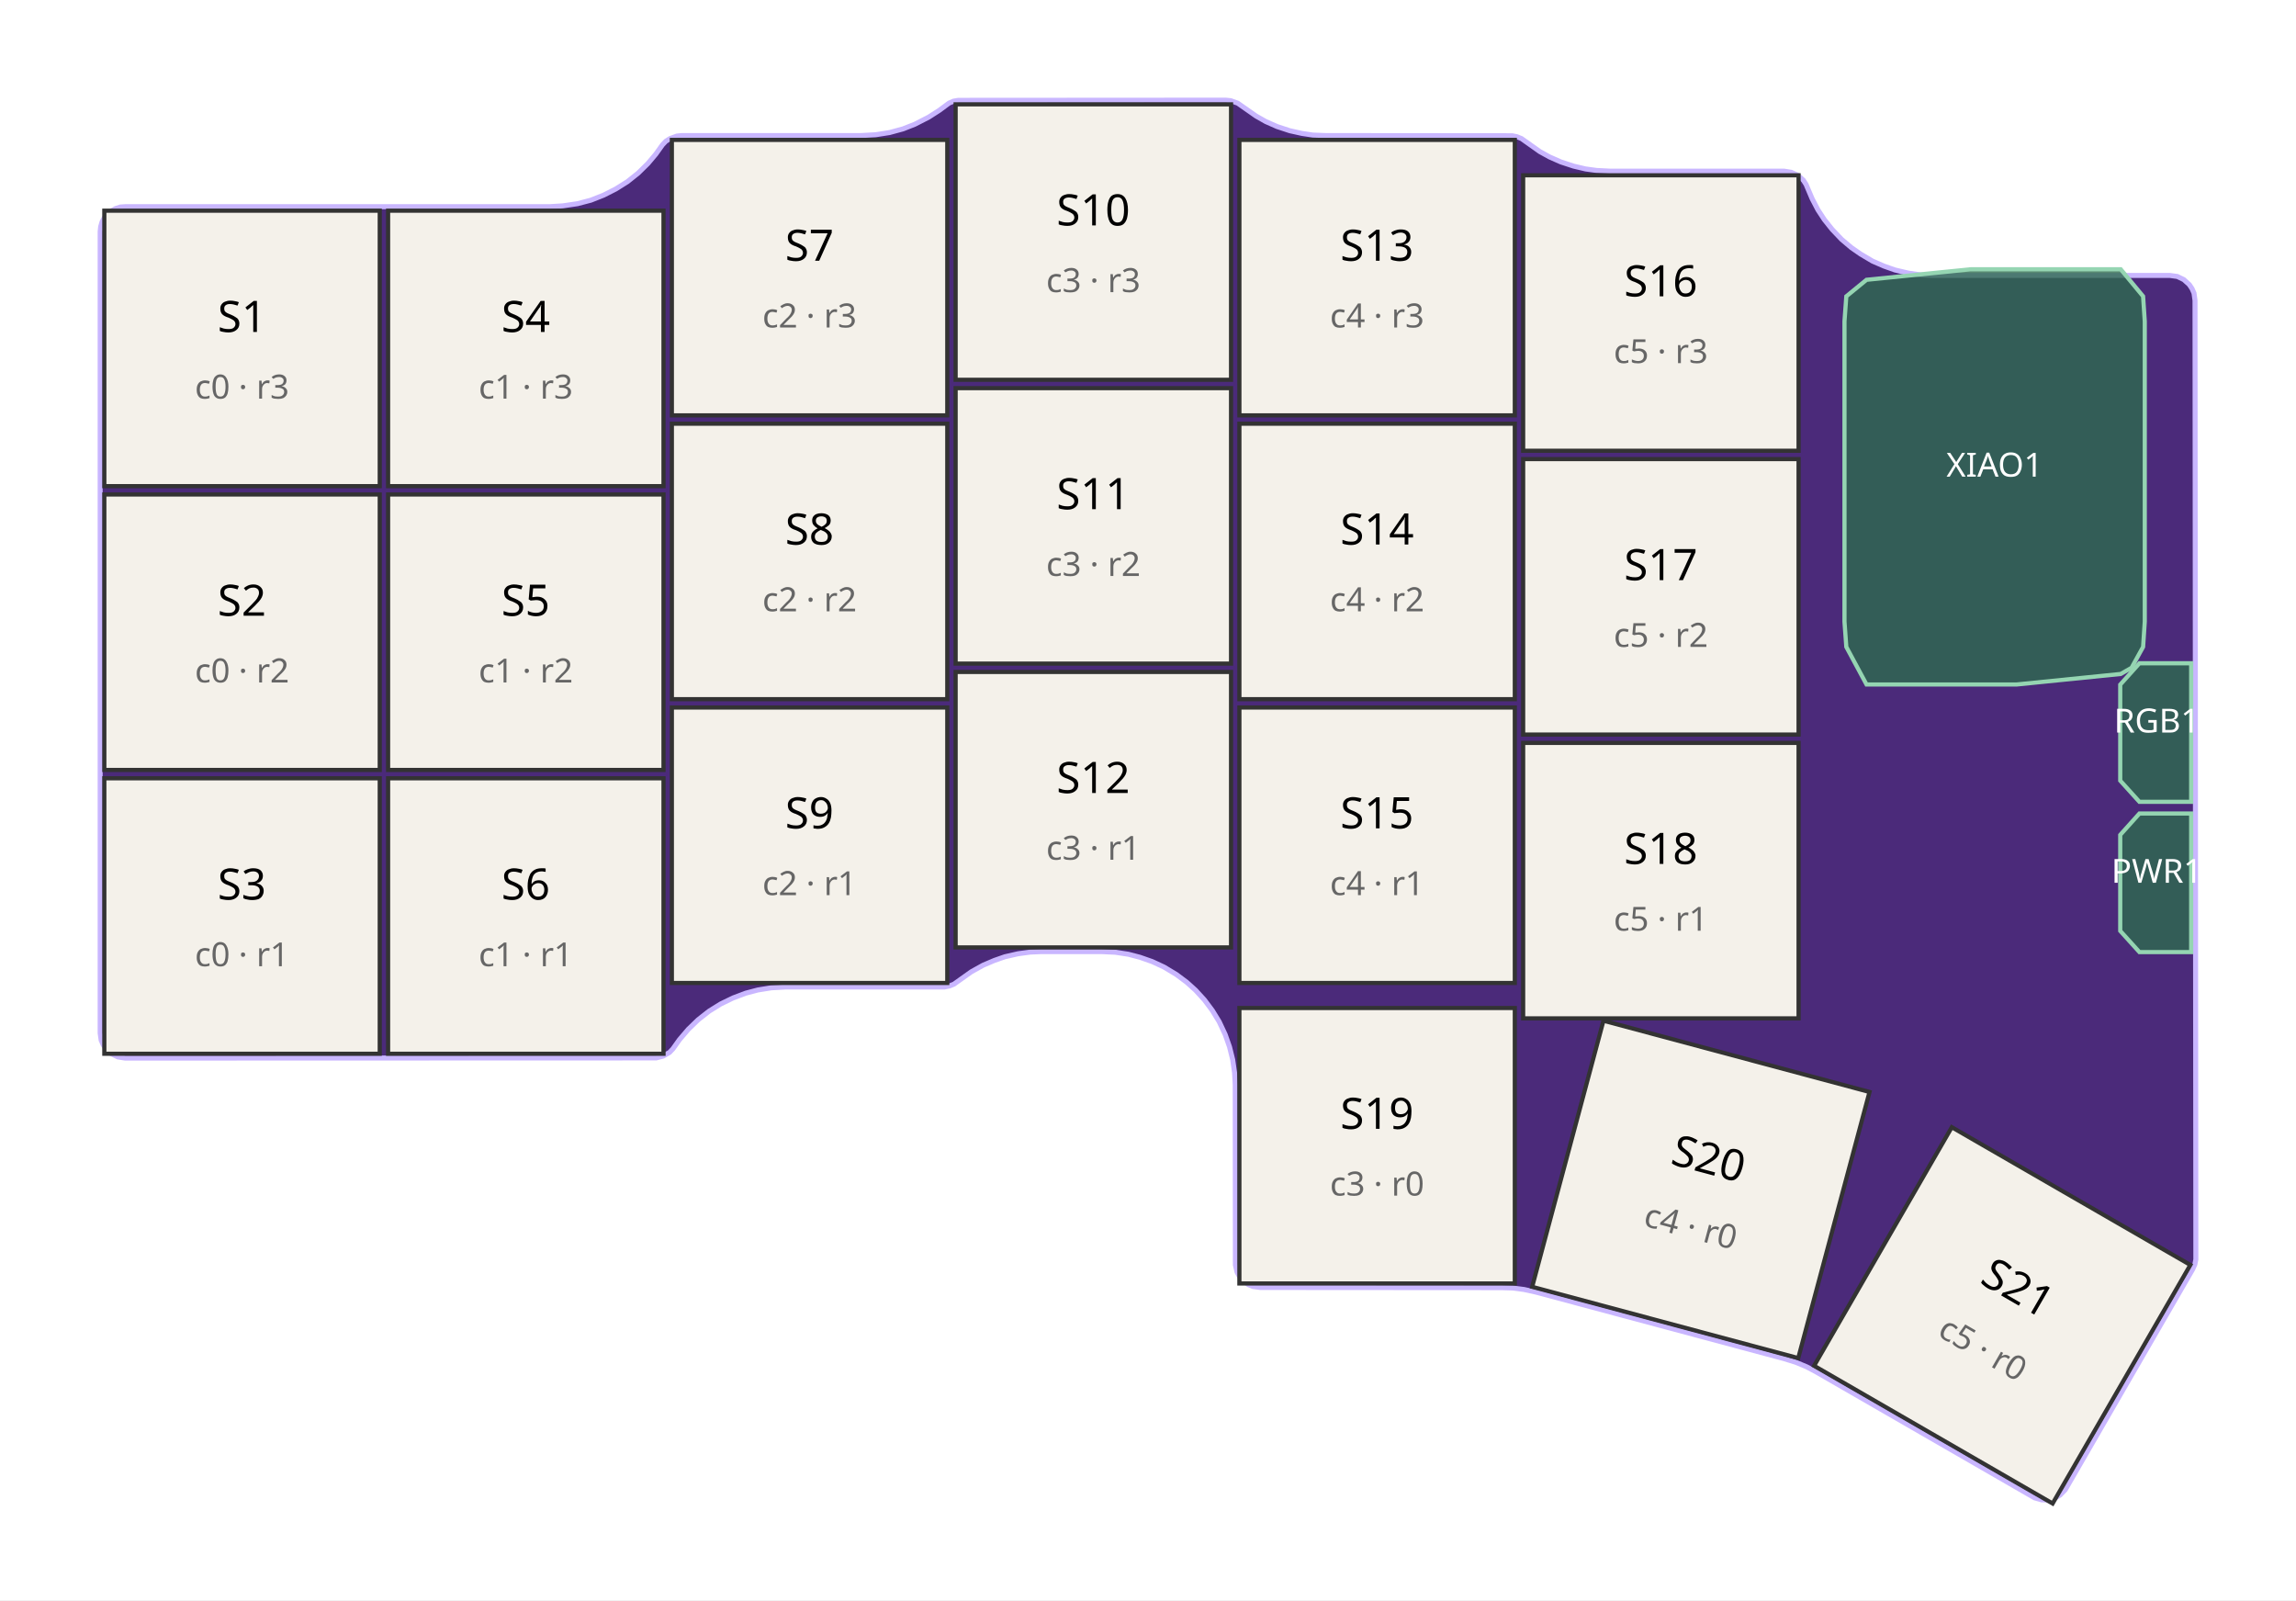
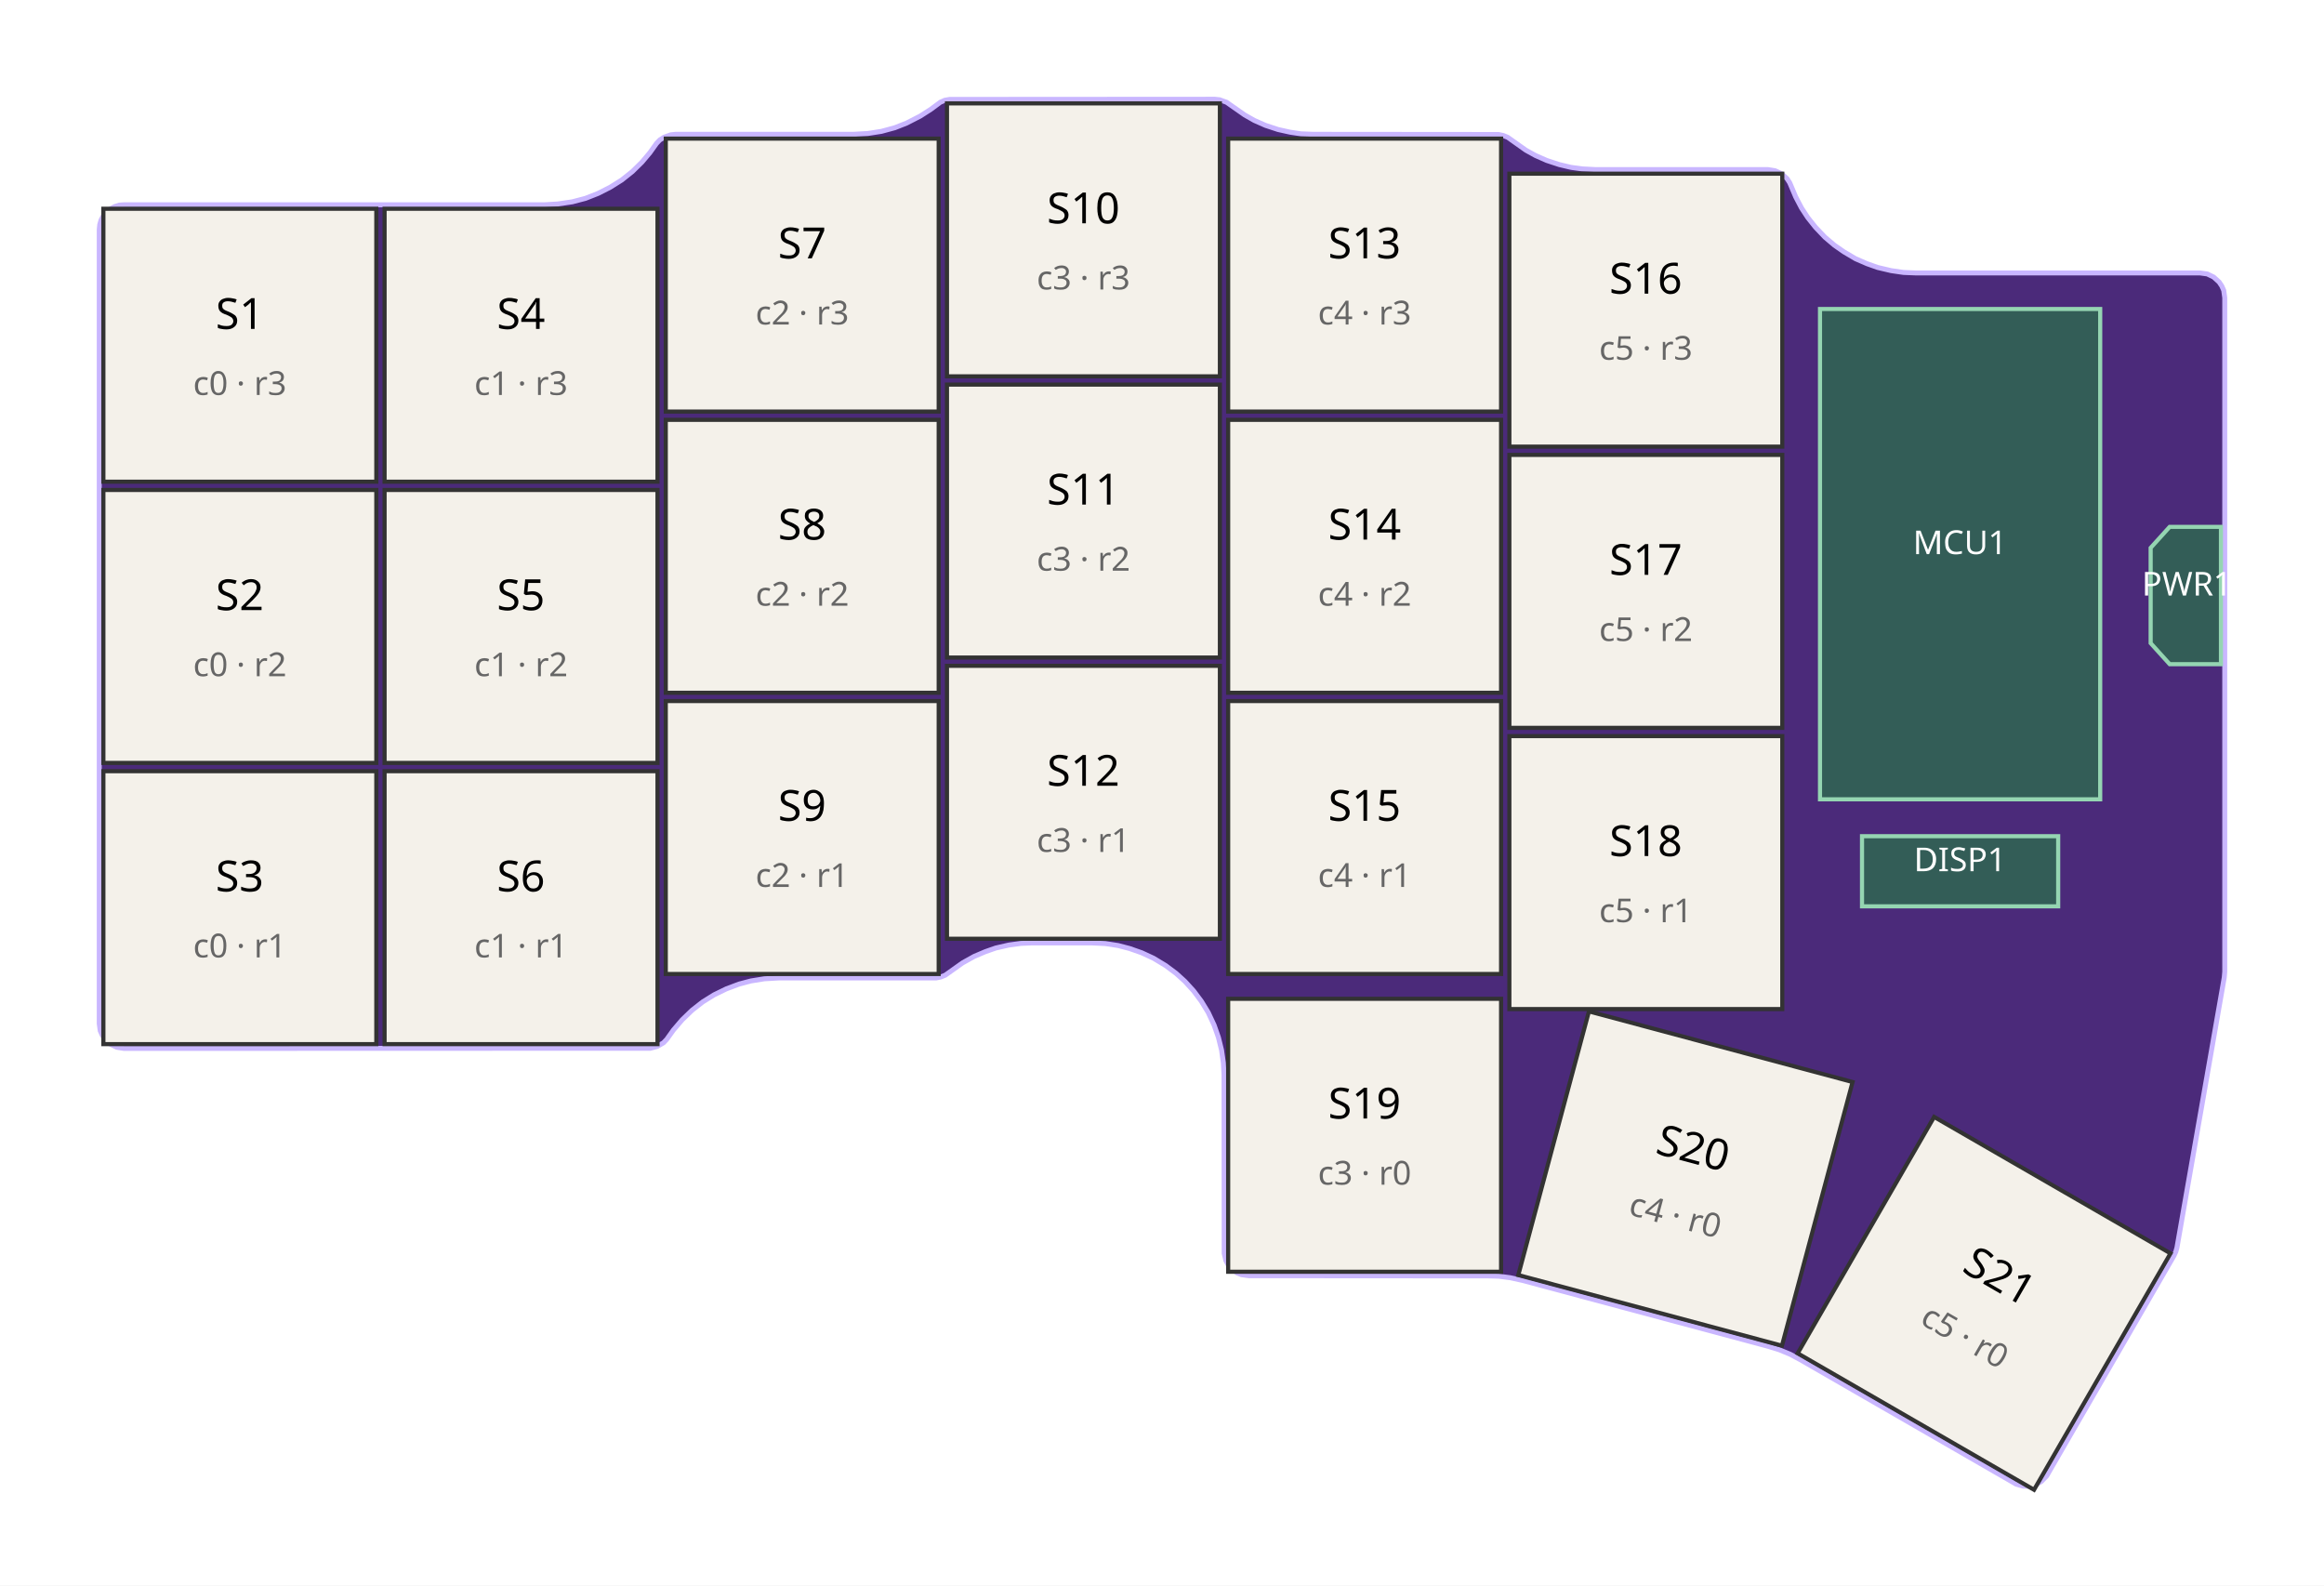
- <svg xmlns="http://www.w3.org/2000/svg" viewBox="85.50 85.50 137.55 95.85" width="825" font-family="sans-serif">
+ <svg xmlns="http://www.w3.org/2000/svg" viewBox="85.50 85.50 140.50 95.85" width="843" font-family="sans-serif">
  <rect x="85.5" y="85.5" width="100%" height="100%" fill="#fff" />
-   <polygon points="93.00,97.88 92.71,97.90 92.43,97.99 92.17,98.13 91.94,98.31 91.75,98.54 91.61,98.80 91.53,99.08 91.50,99.38 91.50,147.38 91.56,147.81 91.68,148.08 91.84,148.33 92.17,148.62 92.56,148.81 93.00,148.88 124.81,148.87 125.23,148.76 125.61,148.54 125.81,148.33 126.21,147.77 126.74,147.15 127.33,146.58 127.98,146.07 128.67,145.64 129.41,145.28 130.18,144.99 130.90,144.80 131.71,144.67 132.58,144.62 142.09,144.62 142.38,144.56 142.65,144.45 143.69,143.71 144.39,143.32 145.07,143.03 145.70,142.81 146.49,142.63 147.22,142.53 147.90,142.50 151.48,142.50 152.32,142.54 153.10,142.66 153.79,142.84 154.53,143.10 155.24,143.43 155.97,143.87 156.60,144.34 157.13,144.82 157.66,145.40 158.13,146.03 158.54,146.70 158.90,147.47 159.16,148.21 159.35,148.98 159.46,149.75 159.50,150.48 159.51,161.27 159.61,161.70 159.75,161.96 159.94,162.19 160.29,162.45 160.56,162.56 161.00,162.62 175.46,162.63 176.11,162.65 176.80,162.74 177.53,162.90 192.37,166.88 193.08,167.10 193.73,167.37 194.33,167.69 207.39,175.22 207.81,175.34 208.11,175.35 208.40,175.30 208.67,175.20 208.92,175.05 209.23,174.73 216.86,161.53 216.99,161.24 217.05,160.94 217.00,103.50 216.94,103.06 216.82,102.79 216.66,102.55 216.33,102.25 215.94,102.06 215.50,102.00 201.32,102.00 200.58,101.97 199.83,101.86 199.02,101.67 198.37,101.44 197.68,101.14 196.97,100.72 196.41,100.33 195.83,99.84 195.26,99.24 194.79,98.65 194.41,98.07 194.06,97.40 193.70,96.55 193.54,96.30 193.21,96.00 192.81,95.82 192.37,95.75 181.93,95.75 181.15,95.71 180.49,95.62 179.77,95.45 179.01,95.20 178.33,94.90 177.75,94.58 176.65,93.80 176.38,93.69 176.09,93.63 164.93,93.62 164.15,93.59 163.49,93.49 162.77,93.33 162.01,93.08 161.33,92.78 160.75,92.45 159.65,91.68 159.23,91.53 158.94,91.50 142.91,91.51 142.62,91.56 142.35,91.68 141.77,92.11 141.13,92.52 140.31,92.94 139.60,93.22 138.79,93.44 137.96,93.57 137.06,93.62 126.34,93.62 126.05,93.65 125.64,93.80 125.39,93.96 125.19,94.17 124.79,94.73 124.31,95.30 123.73,95.87 123.09,96.38 122.39,96.82 121.66,97.19 120.90,97.49 120.10,97.70 119.22,97.83 118.42,97.88 93.00,97.88" fill="#4b2a7a" stroke="#c9b6ff" stroke-width="0.3" />
-   <polygon points="206.06,160.69 205.71,161.30 205.16,162.25 207.36,163.52 207.71,162.91 208.26,161.96 206.06,160.69" fill="#2d6a4f" fill-opacity="0.8" stroke="#95d5b2" stroke-width="0.25" />
-   <text x="206.71" y="162.11" font-size="2" fill="#fff" text-anchor="middle">L21</text>
-   <polygon points="187.06,153.11 186.88,153.78 186.59,154.85 188.36,155.32 189.04,155.50 189.22,154.83 189.50,153.76 187.73,153.29 187.06,153.11" fill="#2d6a4f" fill-opacity="0.8" stroke="#95d5b2" stroke-width="0.25" />
-   <text x="188.05" y="154.31" font-size="2" fill="#fff" text-anchor="middle">L20</text>
-   <polygon points="166.74,150.70 166.74,152.50 169.26,152.50 169.26,150.70 166.74,150.70" fill="#2d6a4f" fill-opacity="0.8" stroke="#95d5b2" stroke-width="0.25" />
-   <text x="168.00" y="151.60" font-size="2" fill="#fff" text-anchor="middle">L19</text>
-   <polygon points="183.74,134.82 183.74,136.62 186.26,136.62 186.26,134.82 183.74,134.82" fill="#2d6a4f" fill-opacity="0.8" stroke="#95d5b2" stroke-width="0.25" />
-   <text x="185.00" y="135.72" font-size="2" fill="#fff" text-anchor="middle">L18</text>
-   <polygon points="183.74,117.82 183.74,119.62 186.26,119.62 186.26,117.82 183.74,117.82" fill="#2d6a4f" fill-opacity="0.8" stroke="#95d5b2" stroke-width="0.25" />
-   <text x="185.00" y="118.72" font-size="2" fill="#fff" text-anchor="middle">L17</text>
-   <polygon points="183.74,100.82 183.74,102.62 186.26,102.62 186.26,100.82 183.74,100.82" fill="#2d6a4f" fill-opacity="0.8" stroke="#95d5b2" stroke-width="0.25" />
-   <text x="185.00" y="101.73" font-size="2" fill="#fff" text-anchor="middle">L16</text>
-   <polygon points="166.74,98.70 166.74,100.50 169.26,100.50 169.26,98.70 166.74,98.70" fill="#2d6a4f" fill-opacity="0.8" stroke="#95d5b2" stroke-width="0.25" />
-   <text x="168.00" y="99.60" font-size="2" fill="#fff" text-anchor="middle">L13</text>
-   <polygon points="166.74,115.70 166.74,117.50 169.26,117.50 169.26,115.70 166.74,115.70" fill="#2d6a4f" fill-opacity="0.8" stroke="#95d5b2" stroke-width="0.25" />
-   <text x="168.00" y="116.60" font-size="2" fill="#fff" text-anchor="middle">L14</text>
-   <polygon points="166.74,132.70 166.74,134.50 169.26,134.50 169.26,132.70 166.74,132.70" fill="#2d6a4f" fill-opacity="0.8" stroke="#95d5b2" stroke-width="0.25" />
-   <text x="168.00" y="133.60" font-size="2" fill="#fff" text-anchor="middle">L15</text>
-   <polygon points="149.74,130.57 149.74,132.38 152.26,132.38 152.26,130.57 149.74,130.57" fill="#2d6a4f" fill-opacity="0.8" stroke="#95d5b2" stroke-width="0.25" />
-   <text x="151.00" y="131.47" font-size="2" fill="#fff" text-anchor="middle">L12</text>
-   <polygon points="149.74,113.57 149.74,115.38 152.26,115.38 152.26,113.57 149.74,113.57" fill="#2d6a4f" fill-opacity="0.8" stroke="#95d5b2" stroke-width="0.25" />
-   <text x="151.00" y="114.47" font-size="2" fill="#fff" text-anchor="middle">L11</text>
-   <polygon points="149.74,96.57 149.74,98.38 152.26,98.38 152.26,96.57 149.74,96.57" fill="#2d6a4f" fill-opacity="0.8" stroke="#95d5b2" stroke-width="0.25" />
-   <text x="151.00" y="97.47" font-size="2" fill="#fff" text-anchor="middle">L10</text>
-   <polygon points="132.74,98.70 132.74,100.50 135.26,100.50 135.26,98.70 132.74,98.70" fill="#2d6a4f" fill-opacity="0.8" stroke="#95d5b2" stroke-width="0.25" />
-   <text x="134.00" y="99.60" font-size="2" fill="#fff" text-anchor="middle">L7</text>
-   <polygon points="132.74,115.70 132.74,117.50 135.26,117.50 135.26,115.70 132.74,115.70" fill="#2d6a4f" fill-opacity="0.8" stroke="#95d5b2" stroke-width="0.25" />
-   <text x="134.00" y="116.60" font-size="2" fill="#fff" text-anchor="middle">L8</text>
-   <polygon points="132.74,132.70 132.74,134.50 135.26,134.50 135.26,132.70 132.74,132.70" fill="#2d6a4f" fill-opacity="0.8" stroke="#95d5b2" stroke-width="0.25" />
-   <text x="134.00" y="133.60" font-size="2" fill="#fff" text-anchor="middle">L9</text>
-   <polygon points="115.73,136.95 115.73,138.75 118.27,138.75 118.27,136.95 115.73,136.95" fill="#2d6a4f" fill-opacity="0.8" stroke="#95d5b2" stroke-width="0.25" />
-   <text x="117.00" y="137.85" font-size="2" fill="#fff" text-anchor="middle">L6</text>
-   <polygon points="115.73,119.95 115.73,121.75 118.27,121.75 118.27,119.95 115.73,119.95" fill="#2d6a4f" fill-opacity="0.8" stroke="#95d5b2" stroke-width="0.25" />
-   <text x="117.00" y="120.85" font-size="2" fill="#fff" text-anchor="middle">L5</text>
-   <polygon points="115.73,102.95 115.73,104.75 118.27,104.75 118.27,102.95 115.73,102.95" fill="#2d6a4f" fill-opacity="0.8" stroke="#95d5b2" stroke-width="0.25" />
-   <text x="117.00" y="103.85" font-size="2" fill="#fff" text-anchor="middle">L4</text>
-   <polygon points="98.73,102.95 98.73,104.75 101.27,104.75 101.27,102.95 98.73,102.95" fill="#2d6a4f" fill-opacity="0.8" stroke="#95d5b2" stroke-width="0.25" />
-   <text x="100.00" y="103.85" font-size="2" fill="#fff" text-anchor="middle">L1</text>
-   <polygon points="98.73,119.95 98.73,121.75 101.27,121.75 101.27,119.95 98.73,119.95" fill="#2d6a4f" fill-opacity="0.8" stroke="#95d5b2" stroke-width="0.25" />
-   <text x="100.00" y="120.85" font-size="2" fill="#fff" text-anchor="middle">L2</text>
-   <polygon points="98.73,136.95 98.73,138.75 101.27,138.75 101.27,136.95 98.73,136.95" fill="#2d6a4f" fill-opacity="0.8" stroke="#95d5b2" stroke-width="0.25" />
-   <text x="100.00" y="137.85" font-size="2" fill="#fff" text-anchor="middle">L3</text>
-   <polygon points="203.55,101.63 197.32,102.26 196.11,103.25 196.00,104.75 196.00,122.74 196.11,124.25 197.32,126.50 206.32,126.50 212.55,125.87 213.20,125.50 213.89,124.25 213.99,122.74 213.99,104.75 213.89,103.25 212.55,101.63 203.55,101.63" fill="#2d6a4f" fill-opacity="0.8" stroke="#95d5b2" stroke-width="0.25" />
-   <text x="205.00" y="114.05" font-size="2" fill="#fff" text-anchor="middle">XIAO1</text>
-   <polygon points="213.67,134.23 212.52,135.51 212.52,141.26 213.67,142.53 216.77,142.53 216.77,134.23 213.67,134.23" fill="#2d6a4f" fill-opacity="0.8" stroke="#95d5b2" stroke-width="0.25" />
-   <text x="214.72" y="138.38" font-size="2" fill="#fff" text-anchor="middle">PWR1</text>
-   <polygon points="213.67,125.23 212.52,126.51 212.52,132.26 213.67,133.53 216.77,133.53 216.77,125.23 213.67,125.23" fill="#2d6a4f" fill-opacity="0.8" stroke="#95d5b2" stroke-width="0.25" />
-   <text x="214.72" y="129.38" font-size="2" fill="#fff" text-anchor="middle">RGB1</text>
+   <polygon points="93.00,97.88 92.71,97.90 92.43,97.99 92.17,98.13 91.94,98.31 91.75,98.54 91.61,98.80 91.53,99.08 91.50,99.38 91.50,147.38 91.56,147.81 91.68,148.08 91.84,148.33 92.17,148.62 92.56,148.81 93.00,148.88 124.81,148.87 125.23,148.76 125.61,148.54 125.81,148.33 126.21,147.77 126.74,147.15 127.33,146.58 127.98,146.07 128.67,145.64 129.41,145.28 130.18,144.99 130.90,144.80 131.71,144.67 132.58,144.62 142.09,144.62 142.38,144.56 142.65,144.45 143.69,143.71 144.39,143.32 145.07,143.03 145.70,142.81 146.49,142.63 147.22,142.53 147.90,142.50 151.48,142.50 152.32,142.54 153.10,142.66 153.79,142.84 154.53,143.10 155.24,143.43 155.97,143.87 156.60,144.34 157.13,144.82 157.66,145.40 158.13,146.03 158.54,146.70 158.90,147.47 159.16,148.21 159.35,148.98 159.46,149.75 159.50,150.48 159.51,161.27 159.61,161.70 159.75,161.96 159.94,162.19 160.29,162.45 160.56,162.56 161.00,162.62 175.46,162.63 176.11,162.65 176.80,162.74 177.53,162.90 192.37,166.88 193.08,167.10 193.73,167.37 194.33,167.69 207.39,175.22 207.81,175.34 208.11,175.35 208.40,175.30 208.67,175.20 208.92,175.05 209.23,174.73 216.93,161.41 217.04,161.17 217.11,160.92 219.97,144.59 220.00,144.24 220.00,103.50 219.94,103.06 219.82,102.79 219.66,102.55 219.33,102.25 218.94,102.06 218.50,102.00 201.32,102.00 200.58,101.97 199.83,101.86 199.02,101.67 198.37,101.44 197.68,101.14 196.97,100.72 196.41,100.33 195.83,99.84 195.26,99.24 194.79,98.65 194.41,98.07 194.06,97.40 193.70,96.55 193.54,96.30 193.21,96.00 192.81,95.82 192.37,95.75 181.93,95.75 181.15,95.71 180.49,95.62 179.77,95.45 179.01,95.20 178.33,94.90 177.75,94.58 176.65,93.80 176.38,93.69 176.09,93.63 164.93,93.62 164.15,93.59 163.49,93.49 162.77,93.33 162.01,93.08 161.33,92.78 160.75,92.45 159.65,91.68 159.23,91.53 158.94,91.50 142.91,91.51 142.62,91.56 142.35,91.68 141.77,92.11 141.13,92.52 140.31,92.94 139.60,93.22 138.79,93.44 137.96,93.57 137.06,93.62 126.34,93.62 126.05,93.65 125.64,93.80 125.39,93.96 125.19,94.17 124.79,94.73 124.31,95.30 123.73,95.87 123.09,96.38 122.39,96.82 121.66,97.19 120.90,97.49 120.10,97.70 119.22,97.83 118.42,97.88 93.00,97.88" fill="#4b2a7a" stroke="#c9b6ff" stroke-width="0.3" />
+   <polygon points="195.53,104.18 195.53,133.82 212.47,133.82 212.47,104.18 195.53,104.18" fill="#2d6a4f" fill-opacity="0.8" stroke="#95d5b2" stroke-width="0.25" />
+   <text x="204.00" y="119.00" font-size="2" fill="#fff" text-anchor="middle">MCU1</text>
+   <polygon points="198.07,136.05 198.07,140.29 209.93,140.29 209.93,136.05 198.07,136.05" fill="#2d6a4f" fill-opacity="0.8" stroke="#95d5b2" stroke-width="0.25" />
+   <text x="204.00" y="138.17" font-size="2" fill="#fff" text-anchor="middle">DISP1</text>
+   <polygon points="216.67,117.35 215.52,118.62 215.52,124.38 216.67,125.65 219.77,125.65 219.77,117.35 216.67,117.35" fill="#2d6a4f" fill-opacity="0.8" stroke="#95d5b2" stroke-width="0.25" />
+   <text x="217.72" y="121.50" font-size="2" fill="#fff" text-anchor="middle">PWR1</text>
  <polygon points="108.25,98.12 108.25,114.62 91.75,114.62 91.75,98.12 108.25,98.12" fill="#f4f1ea" stroke="#333" stroke-width="0.25" rx="1" />
  <text x="100.00" y="105.38" font-size="2.6" text-anchor="middle" transform="rotate(-0.0 100.00 106.38)">S1</text>
  <text x="100.00" y="109.38" font-size="2" fill="#666" text-anchor="middle" transform="rotate(-0.0 100.00 106.38)">c0 · r3</text>
  <polygon points="108.25,115.12 108.25,131.62 91.75,131.62 91.75,115.12 108.25,115.12" fill="#f4f1ea" stroke="#333" stroke-width="0.25" rx="1" />
  <text x="100.00" y="122.38" font-size="2.6" text-anchor="middle" transform="rotate(-0.0 100.00 123.38)">S2</text>
  <text x="100.00" y="126.38" font-size="2" fill="#666" text-anchor="middle" transform="rotate(-0.0 100.00 123.38)">c0 · r2</text>
  <polygon points="108.25,132.12 108.25,148.62 91.75,148.62 91.75,132.12 108.25,132.12" fill="#f4f1ea" stroke="#333" stroke-width="0.25" rx="1" />
  <text x="100.00" y="139.38" font-size="2.6" text-anchor="middle" transform="rotate(-0.0 100.00 140.38)">S3</text>
  <text x="100.00" y="143.38" font-size="2" fill="#666" text-anchor="middle" transform="rotate(-0.0 100.00 140.38)">c0 · r1</text>
  <polygon points="125.25,98.12 125.25,114.62 108.75,114.62 108.75,98.12 125.25,98.12" fill="#f4f1ea" stroke="#333" stroke-width="0.25" rx="1" />
  <text x="117.00" y="105.38" font-size="2.6" text-anchor="middle" transform="rotate(-0.0 117.00 106.38)">S4</text>
  <text x="117.00" y="109.38" font-size="2" fill="#666" text-anchor="middle" transform="rotate(-0.0 117.00 106.38)">c1 · r3</text>
  <polygon points="125.25,115.12 125.25,131.62 108.75,131.62 108.75,115.12 125.25,115.12" fill="#f4f1ea" stroke="#333" stroke-width="0.25" rx="1" />
  <text x="117.00" y="122.38" font-size="2.6" text-anchor="middle" transform="rotate(-0.0 117.00 123.38)">S5</text>
  <text x="117.00" y="126.38" font-size="2" fill="#666" text-anchor="middle" transform="rotate(-0.0 117.00 123.38)">c1 · r2</text>
  <polygon points="125.25,132.12 125.25,148.62 108.75,148.62 108.75,132.12 125.25,132.12" fill="#f4f1ea" stroke="#333" stroke-width="0.25" rx="1" />
  <text x="117.00" y="139.38" font-size="2.6" text-anchor="middle" transform="rotate(-0.0 117.00 140.38)">S6</text>
  <text x="117.00" y="143.38" font-size="2" fill="#666" text-anchor="middle" transform="rotate(-0.0 117.00 140.38)">c1 · r1</text>
  <polygon points="142.25,93.88 142.25,110.38 125.75,110.38 125.75,93.88 142.25,93.88" fill="#f4f1ea" stroke="#333" stroke-width="0.25" rx="1" />
  <text x="134.00" y="101.12" font-size="2.6" text-anchor="middle" transform="rotate(-0.0 134.00 102.12)">S7</text>
  <text x="134.00" y="105.12" font-size="2" fill="#666" text-anchor="middle" transform="rotate(-0.0 134.00 102.12)">c2 · r3</text>
  <polygon points="142.25,110.88 142.25,127.38 125.75,127.38 125.75,110.88 142.25,110.88" fill="#f4f1ea" stroke="#333" stroke-width="0.25" rx="1" />
  <text x="134.00" y="118.12" font-size="2.6" text-anchor="middle" transform="rotate(-0.0 134.00 119.12)">S8</text>
  <text x="134.00" y="122.12" font-size="2" fill="#666" text-anchor="middle" transform="rotate(-0.0 134.00 119.12)">c2 · r2</text>
  <polygon points="142.25,127.88 142.25,144.38 125.75,144.38 125.75,127.88 142.25,127.88" fill="#f4f1ea" stroke="#333" stroke-width="0.25" rx="1" />
  <text x="134.00" y="135.12" font-size="2.6" text-anchor="middle" transform="rotate(-0.0 134.00 136.12)">S9</text>
  <text x="134.00" y="139.12" font-size="2" fill="#666" text-anchor="middle" transform="rotate(-0.0 134.00 136.12)">c2 · r1</text>
  <polygon points="159.25,91.75 159.25,108.25 142.75,108.25 142.75,91.75 159.25,91.75" fill="#f4f1ea" stroke="#333" stroke-width="0.25" rx="1" />
  <text x="151.00" y="99.00" font-size="2.6" text-anchor="middle" transform="rotate(-0.0 151.00 100.00)">S10</text>
  <text x="151.00" y="103.00" font-size="2" fill="#666" text-anchor="middle" transform="rotate(-0.0 151.00 100.00)">c3 · r3</text>
  <polygon points="159.25,108.75 159.25,125.25 142.75,125.25 142.75,108.75 159.25,108.75" fill="#f4f1ea" stroke="#333" stroke-width="0.25" rx="1" />
  <text x="151.00" y="116.00" font-size="2.6" text-anchor="middle" transform="rotate(-0.0 151.00 117.00)">S11</text>
  <text x="151.00" y="120.00" font-size="2" fill="#666" text-anchor="middle" transform="rotate(-0.0 151.00 117.00)">c3 · r2</text>
  <polygon points="159.25,125.75 159.25,142.25 142.75,142.25 142.75,125.75 159.25,125.75" fill="#f4f1ea" stroke="#333" stroke-width="0.25" rx="1" />
  <text x="151.00" y="133.00" font-size="2.6" text-anchor="middle" transform="rotate(-0.0 151.00 134.00)">S12</text>
  <text x="151.00" y="137.00" font-size="2" fill="#666" text-anchor="middle" transform="rotate(-0.0 151.00 134.00)">c3 · r1</text>
  <polygon points="176.25,93.88 176.25,110.38 159.75,110.38 159.75,93.88 176.25,93.88" fill="#f4f1ea" stroke="#333" stroke-width="0.25" rx="1" />
  <text x="168.00" y="101.12" font-size="2.6" text-anchor="middle" transform="rotate(-0.0 168.00 102.12)">S13</text>
  <text x="168.00" y="105.12" font-size="2" fill="#666" text-anchor="middle" transform="rotate(-0.0 168.00 102.12)">c4 · r3</text>
  <polygon points="176.25,110.88 176.25,127.38 159.75,127.38 159.75,110.88 176.25,110.88" fill="#f4f1ea" stroke="#333" stroke-width="0.25" rx="1" />
  <text x="168.00" y="118.12" font-size="2.6" text-anchor="middle" transform="rotate(-0.0 168.00 119.12)">S14</text>
  <text x="168.00" y="122.12" font-size="2" fill="#666" text-anchor="middle" transform="rotate(-0.0 168.00 119.12)">c4 · r2</text>
  <polygon points="176.25,127.88 176.25,144.38 159.75,144.38 159.75,127.88 176.25,127.88" fill="#f4f1ea" stroke="#333" stroke-width="0.25" rx="1" />
  <text x="168.00" y="135.12" font-size="2.6" text-anchor="middle" transform="rotate(-0.0 168.00 136.12)">S15</text>
  <text x="168.00" y="139.12" font-size="2" fill="#666" text-anchor="middle" transform="rotate(-0.0 168.00 136.12)">c4 · r1</text>
  <polygon points="193.25,96.00 193.25,112.50 176.75,112.50 176.75,96.00 193.25,96.00" fill="#f4f1ea" stroke="#333" stroke-width="0.25" rx="1" />
  <text x="185.00" y="103.25" font-size="2.6" text-anchor="middle" transform="rotate(-0.0 185.00 104.25)">S16</text>
  <text x="185.00" y="107.25" font-size="2" fill="#666" text-anchor="middle" transform="rotate(-0.0 185.00 104.25)">c5 · r3</text>
  <polygon points="193.25,113.00 193.25,129.50 176.75,129.50 176.75,113.00 193.25,113.00" fill="#f4f1ea" stroke="#333" stroke-width="0.25" rx="1" />
  <text x="185.00" y="120.25" font-size="2.6" text-anchor="middle" transform="rotate(-0.0 185.00 121.25)">S17</text>
  <text x="185.00" y="124.25" font-size="2" fill="#666" text-anchor="middle" transform="rotate(-0.0 185.00 121.25)">c5 · r2</text>
  <polygon points="193.25,130.00 193.25,146.50 176.75,146.50 176.75,130.00 193.25,130.00" fill="#f4f1ea" stroke="#333" stroke-width="0.25" rx="1" />
  <text x="185.00" y="137.25" font-size="2.6" text-anchor="middle" transform="rotate(-0.0 185.00 138.25)">S18</text>
  <text x="185.00" y="141.25" font-size="2" fill="#666" text-anchor="middle" transform="rotate(-0.0 185.00 138.25)">c5 · r1</text>
  <polygon points="176.25,145.88 176.25,162.38 159.75,162.38 159.75,145.88 176.25,145.88" fill="#f4f1ea" stroke="#333" stroke-width="0.25" rx="1" />
  <text x="168.00" y="153.12" font-size="2.6" text-anchor="middle" transform="rotate(-0.0 168.00 154.12)">S19</text>
  <text x="168.00" y="157.12" font-size="2" fill="#666" text-anchor="middle" transform="rotate(-0.0 168.00 154.12)">c3 · r0</text>
  <polygon points="197.50,150.91 193.23,166.85 177.29,162.58 181.56,146.64 197.50,150.91" fill="#f4f1ea" stroke="#333" stroke-width="0.25" rx="1" />
  <text x="187.39" y="155.74" font-size="2.6" text-anchor="middle" transform="rotate(15.0 187.39 156.74)">S20</text>
  <text x="187.39" y="159.74" font-size="2" fill="#666" text-anchor="middle" transform="rotate(15.0 187.39 156.74)">c4 · r0</text>
  <polygon points="216.72,161.27 208.47,175.56 194.18,167.31 202.43,153.02 216.72,161.27" fill="#f4f1ea" stroke="#333" stroke-width="0.25" rx="1" />
  <text x="205.45" y="163.29" font-size="2.6" text-anchor="middle" transform="rotate(30.0 205.45 164.29)">S21</text>
  <text x="205.45" y="167.29" font-size="2" fill="#666" text-anchor="middle" transform="rotate(30.0 205.45 164.29)">c5 · r0</text>
</svg>
